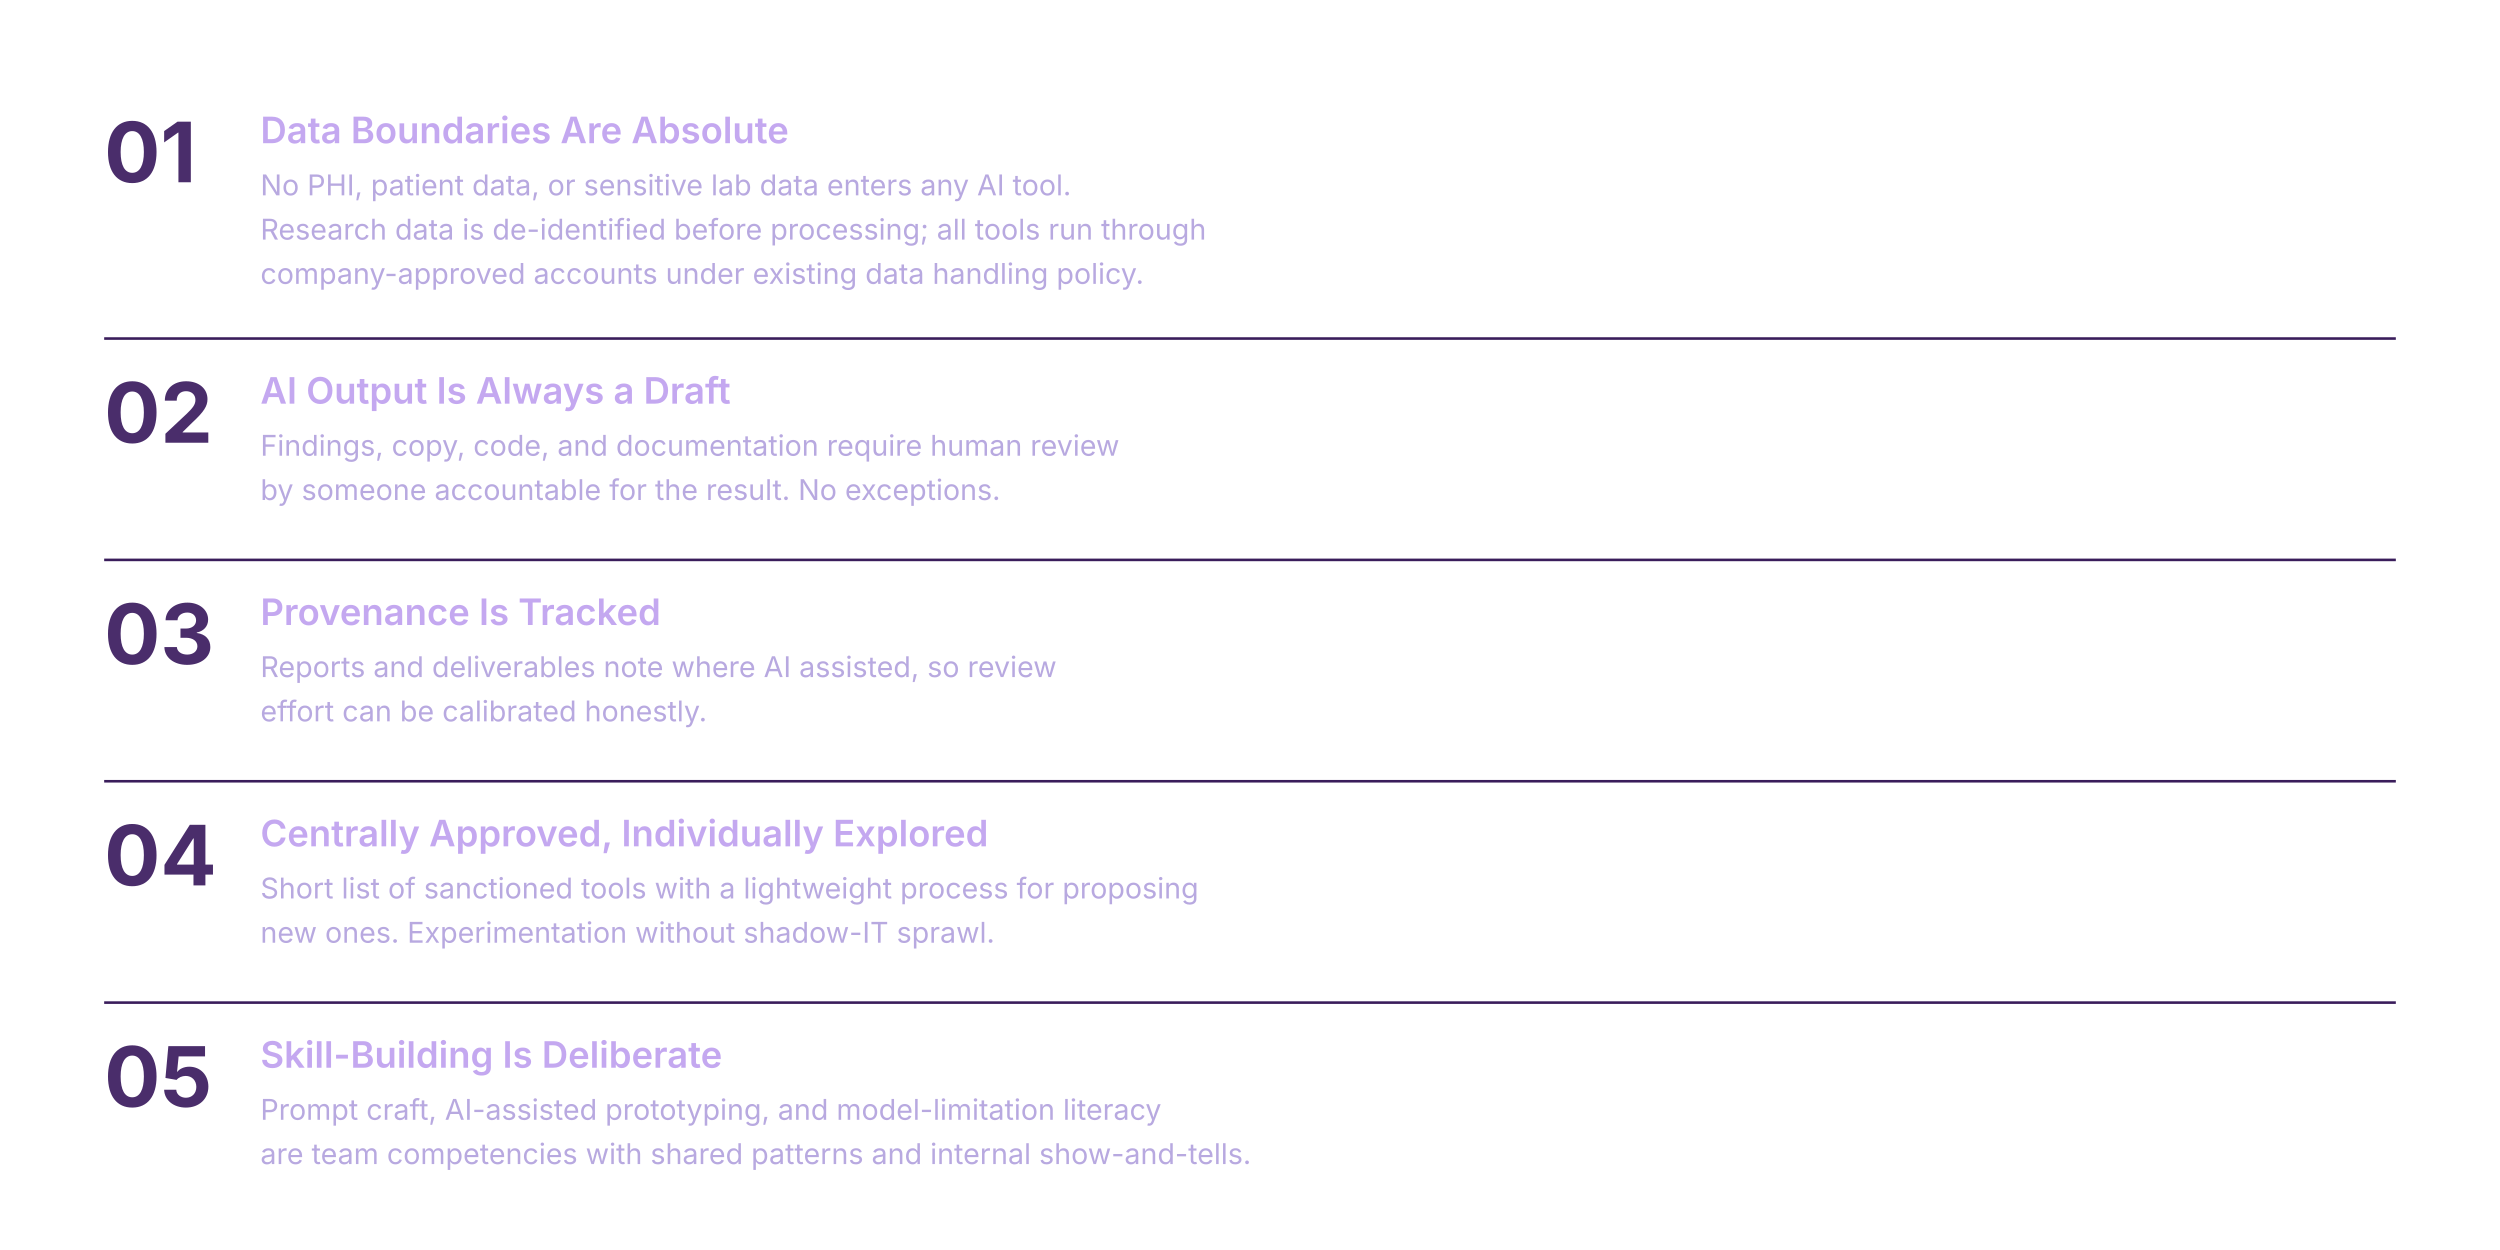
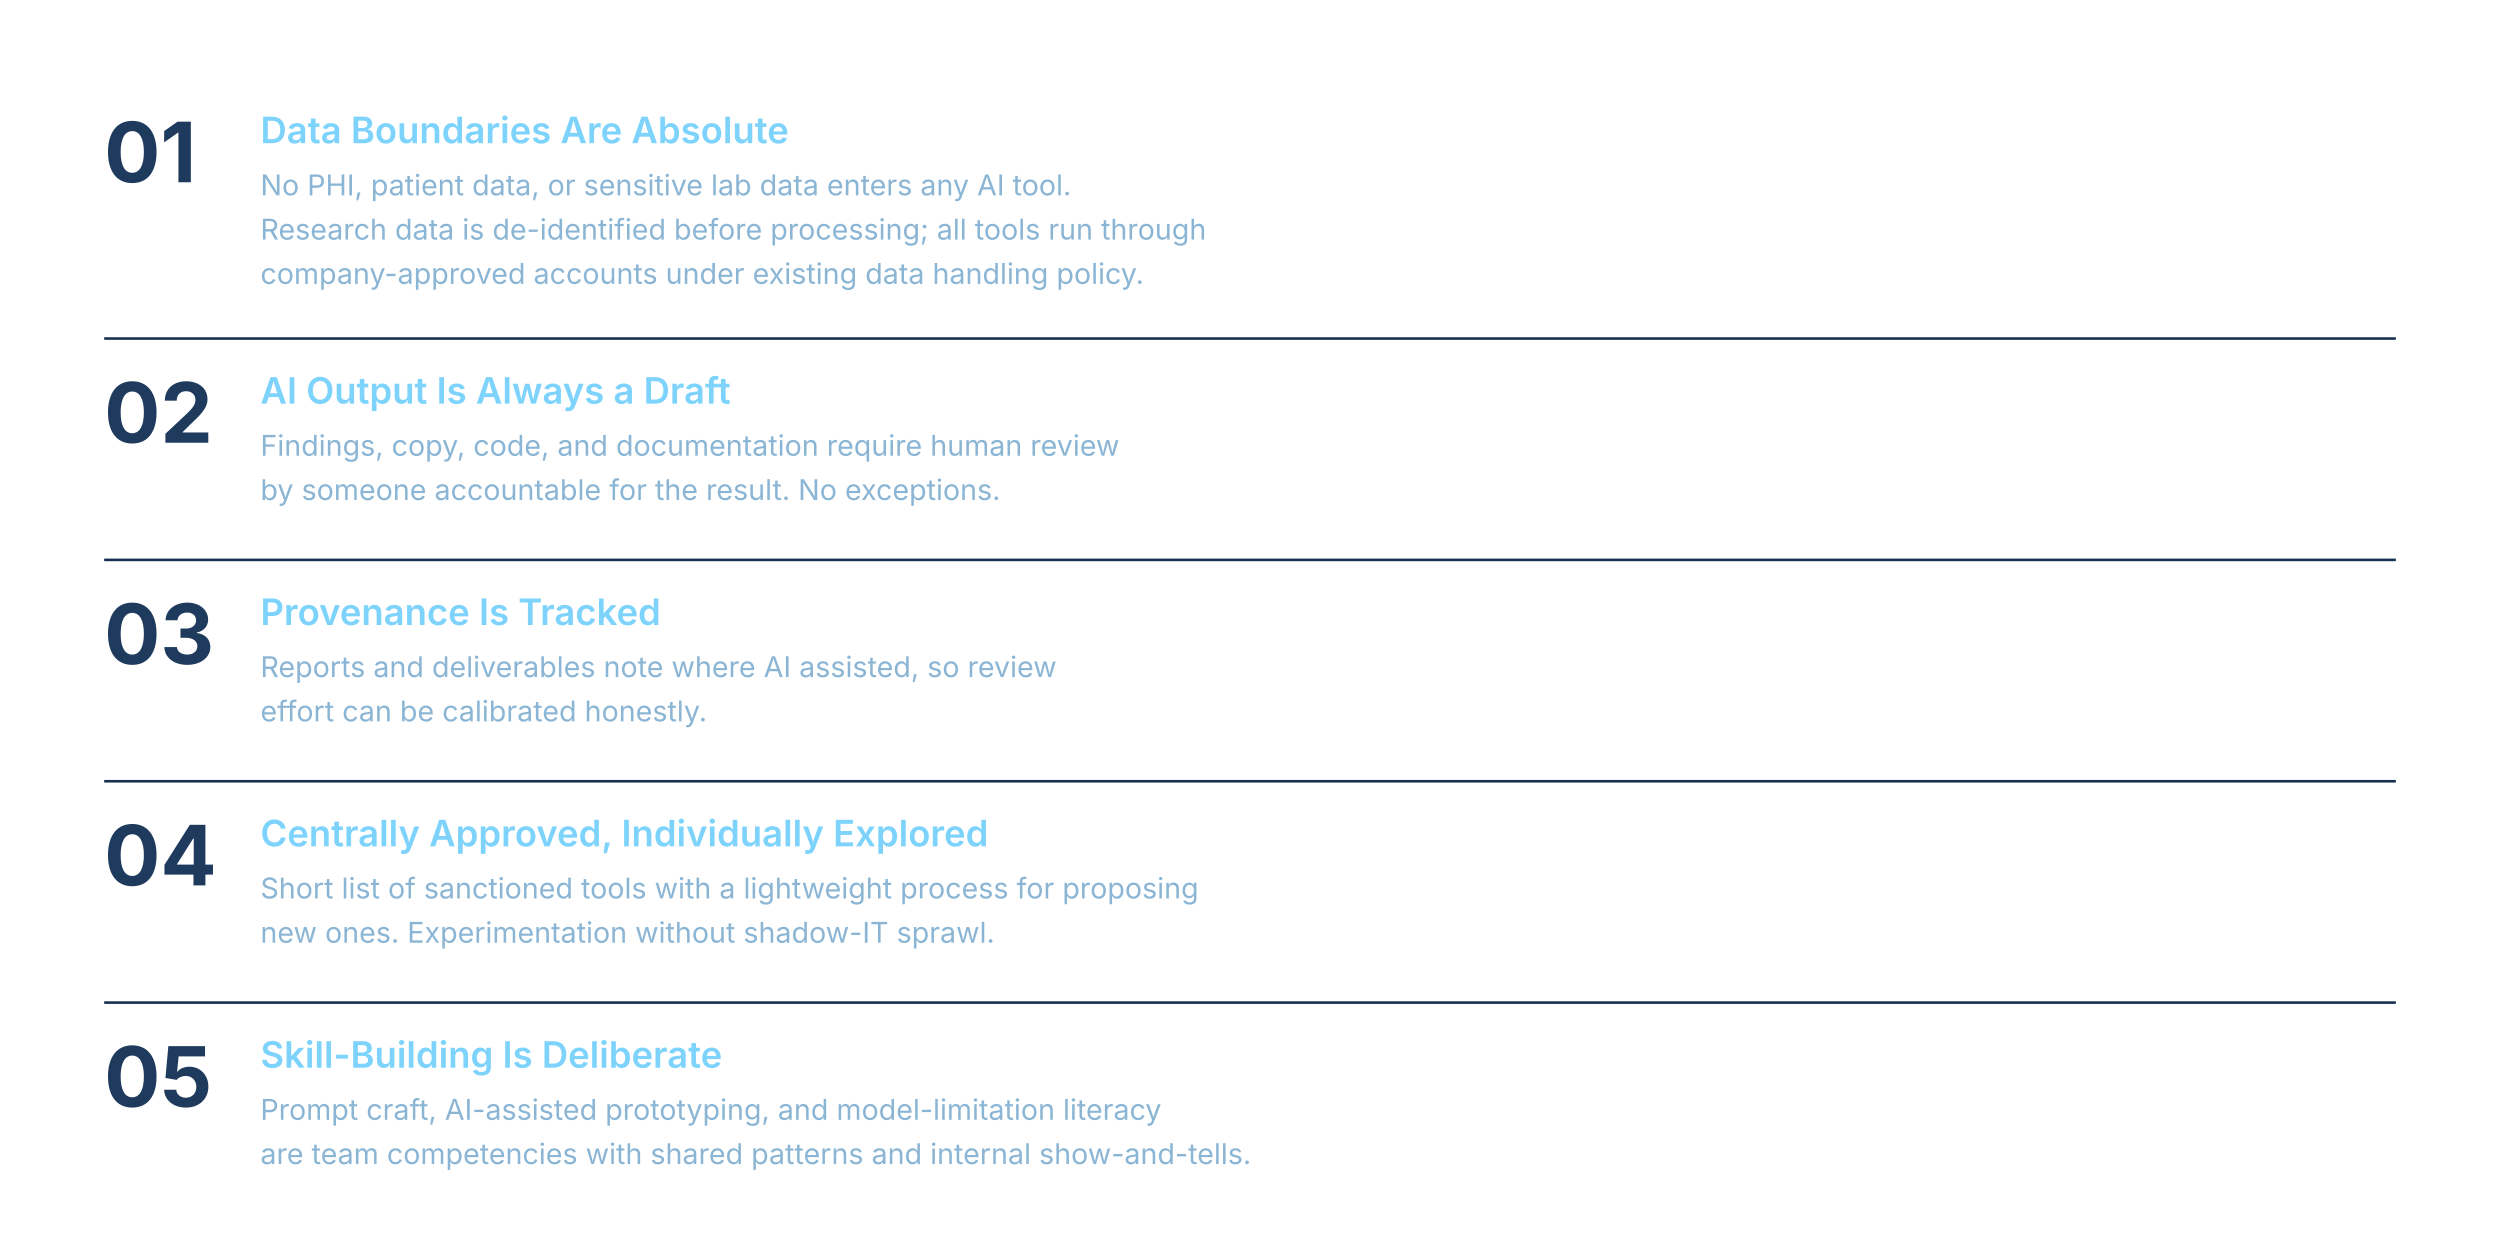
<svg xmlns="http://www.w3.org/2000/svg" viewBox="0 0 960 480" fill="none">
  <style>
    text { font-family: 'Inter', system-ui, -apple-system, sans-serif; }
-     .rule-num { font-size: 32px; font-weight: 700; fill: #4a2d6b; }
-     .rule-title { font-size: 14px; font-weight: 600; fill: #c4a8f0; }
-     .rule-desc { font-size: 11px; fill: #b8a9e0; }
-     .divider { stroke: #3a1d5b; stroke-width: 1; }
+     .rule-num { font-size: 32px; font-weight: 700; fill: #1e3a5c; }
+     .rule-title { font-size: 14px; font-weight: 600; fill: #7dd3fc; }
+     .rule-desc { font-size: 11px; fill: #8bb5d4; }
+     .divider { stroke: #163050; stroke-width: 1; }
  </style>
  <text x="40" y="70" class="rule-num">01</text>
  <text x="100" y="55" class="rule-title">Data Boundaries Are Absolute</text>
  <text x="100" y="75" class="rule-desc">No PHI, patient data, or sensitive lab data enters any AI tool.</text>
  <text x="100" y="92" class="rule-desc">Research data is de-identified before processing; all tools run through</text>
  <text x="100" y="109" class="rule-desc">company-approved accounts under existing data handling policy.</text>
  <line x1="40" y1="130" x2="920" y2="130" class="divider" />
  <text x="40" y="170" class="rule-num">02</text>
  <text x="100" y="155" class="rule-title">AI Output Is Always a Draft</text>
  <text x="100" y="175" class="rule-desc">Findings, copy, code, and documentation require human review</text>
  <text x="100" y="192" class="rule-desc">by someone accountable for the result. No exceptions.</text>
  <line x1="40" y1="215" x2="920" y2="215" class="divider" />
  <text x="40" y="255" class="rule-num">03</text>
  <text x="100" y="240" class="rule-title">Provenance Is Tracked</text>
  <text x="100" y="260" class="rule-desc">Reports and deliverables note where AI assisted, so review</text>
  <text x="100" y="277" class="rule-desc">effort can be calibrated honestly.</text>
  <line x1="40" y1="300" x2="920" y2="300" class="divider" />
  <text x="40" y="340" class="rule-num">04</text>
  <text x="100" y="325" class="rule-title">Centrally Approved, Individually Explored</text>
  <text x="100" y="345" class="rule-desc">Short list of sanctioned tools with a lightweight process for proposing</text>
  <text x="100" y="362" class="rule-desc">new ones. Experimentation without shadow-IT sprawl.</text>
  <line x1="40" y1="385" x2="920" y2="385" class="divider" />
  <text x="40" y="425" class="rule-num">05</text>
  <text x="100" y="410" class="rule-title">Skill-Building Is Deliberate</text>
  <text x="100" y="430" class="rule-desc">Prompt craft, AI-assisted prototyping, and model-limitation literacy</text>
  <text x="100" y="447" class="rule-desc">are team competencies with shared patterns and internal show-and-tells.</text>
</svg>
